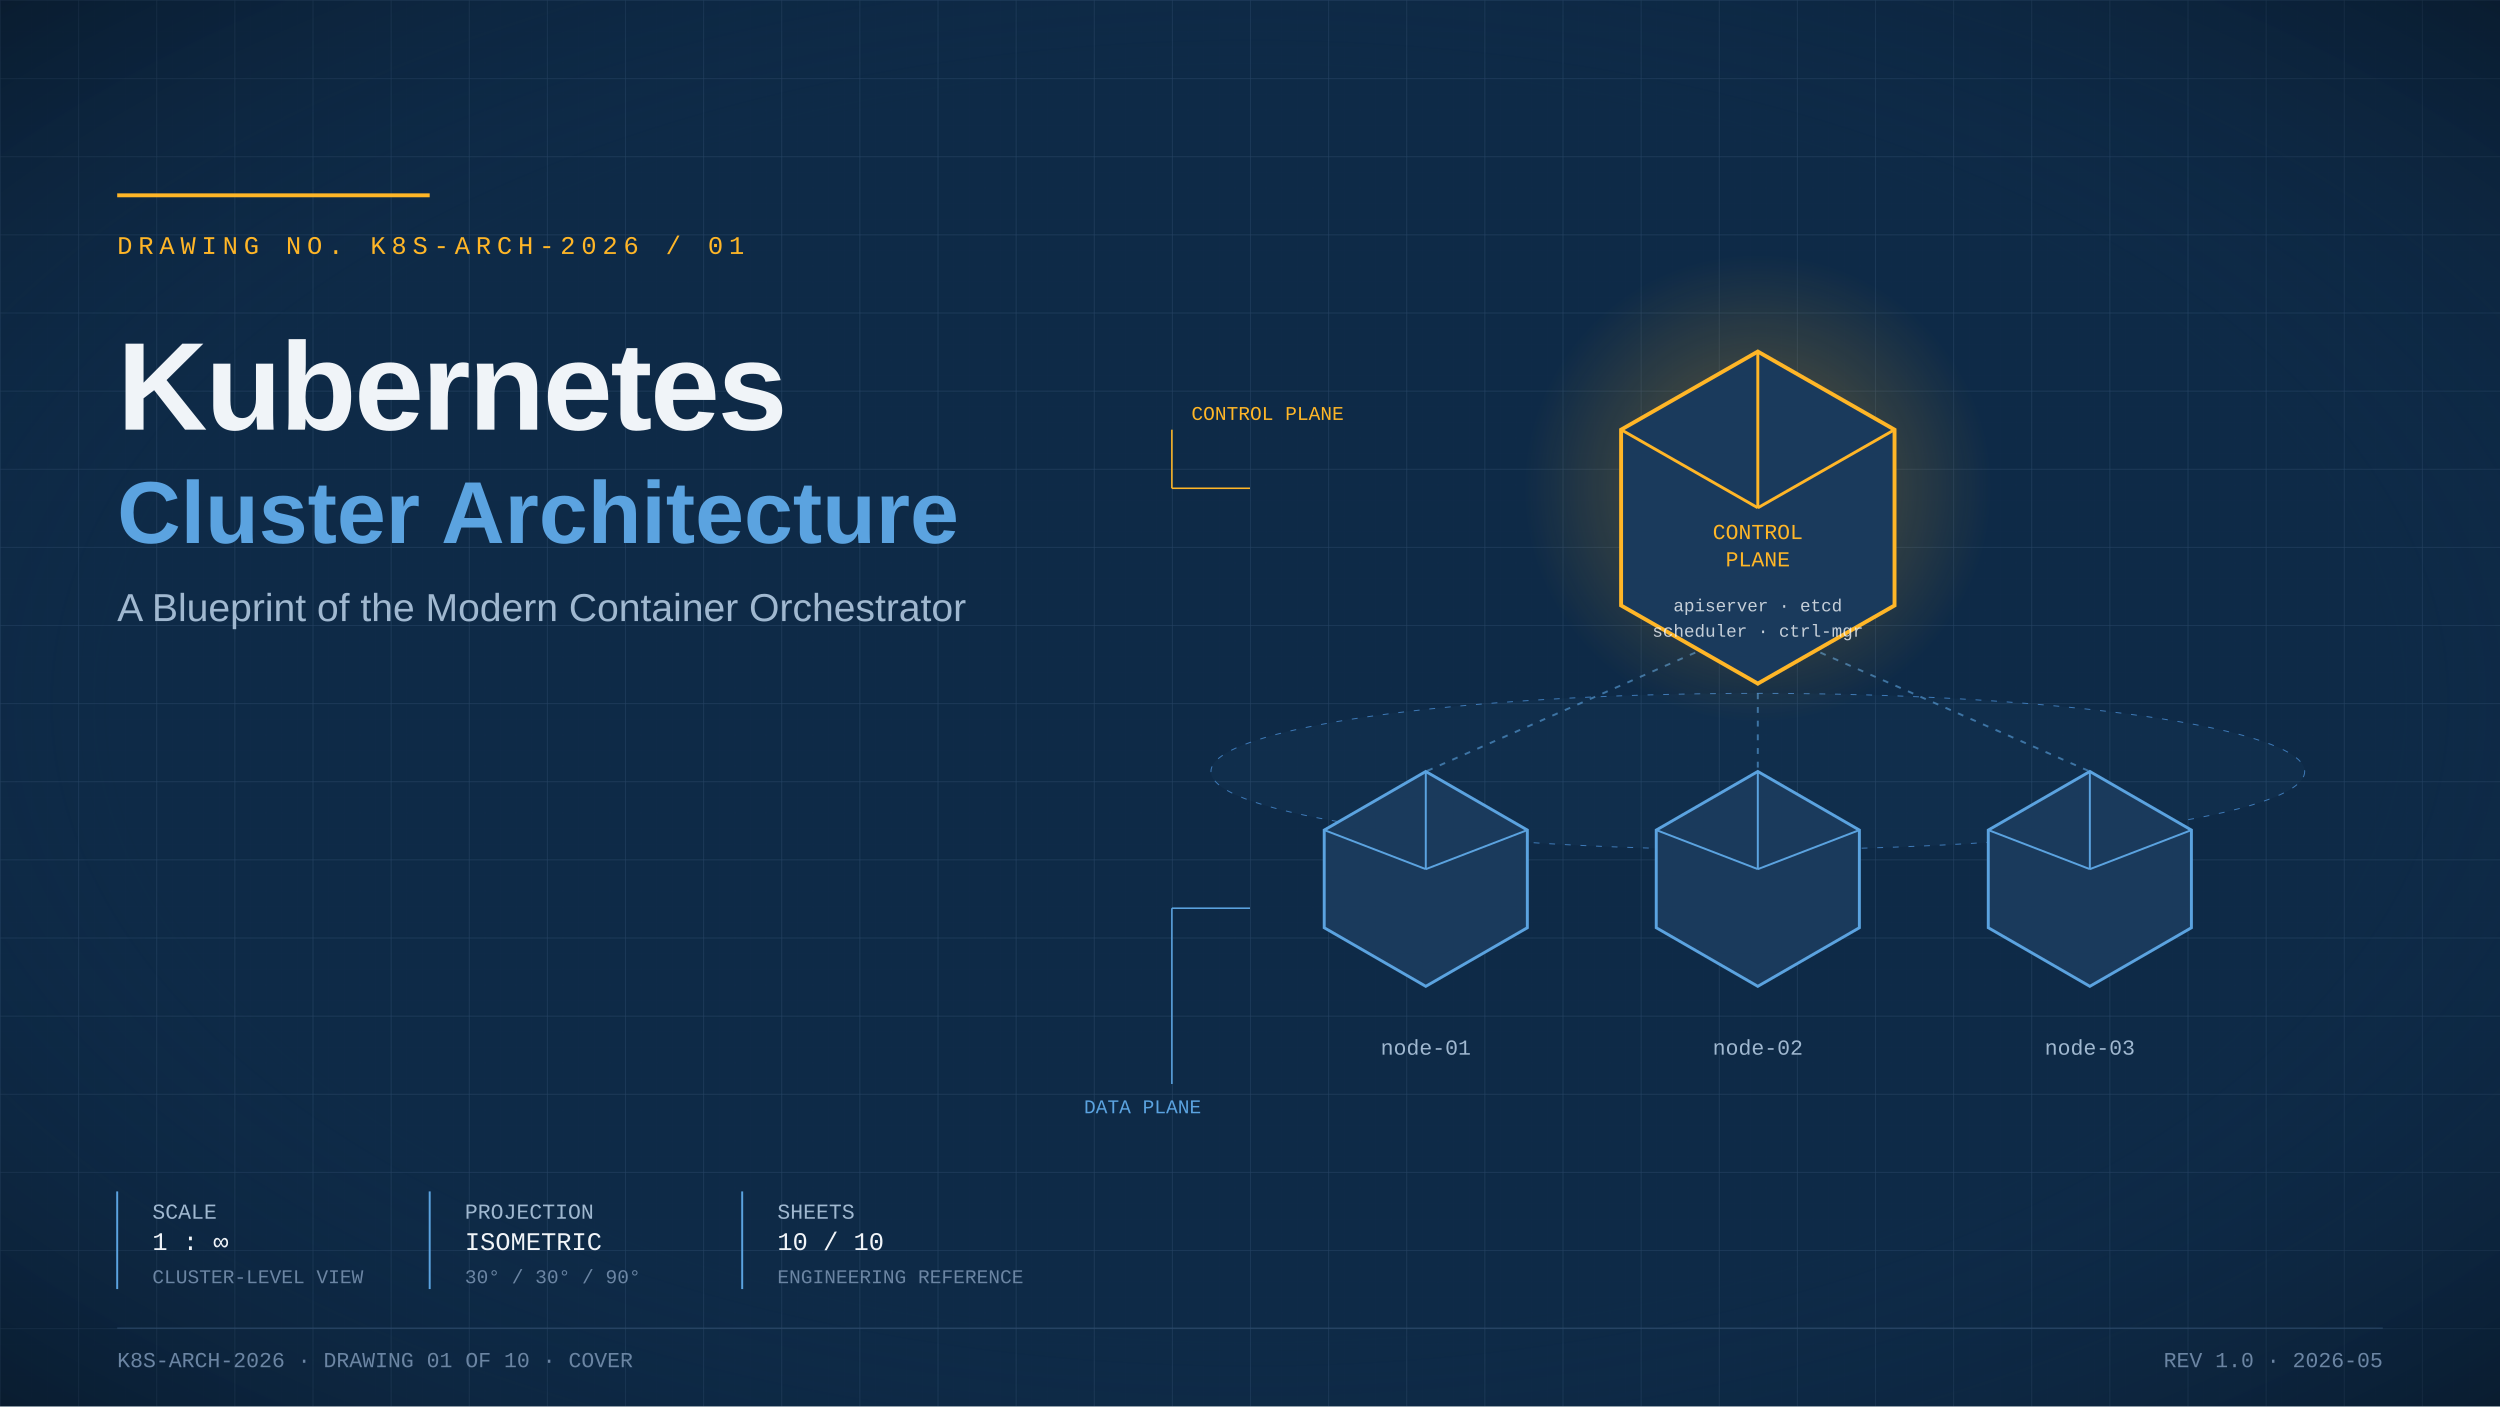
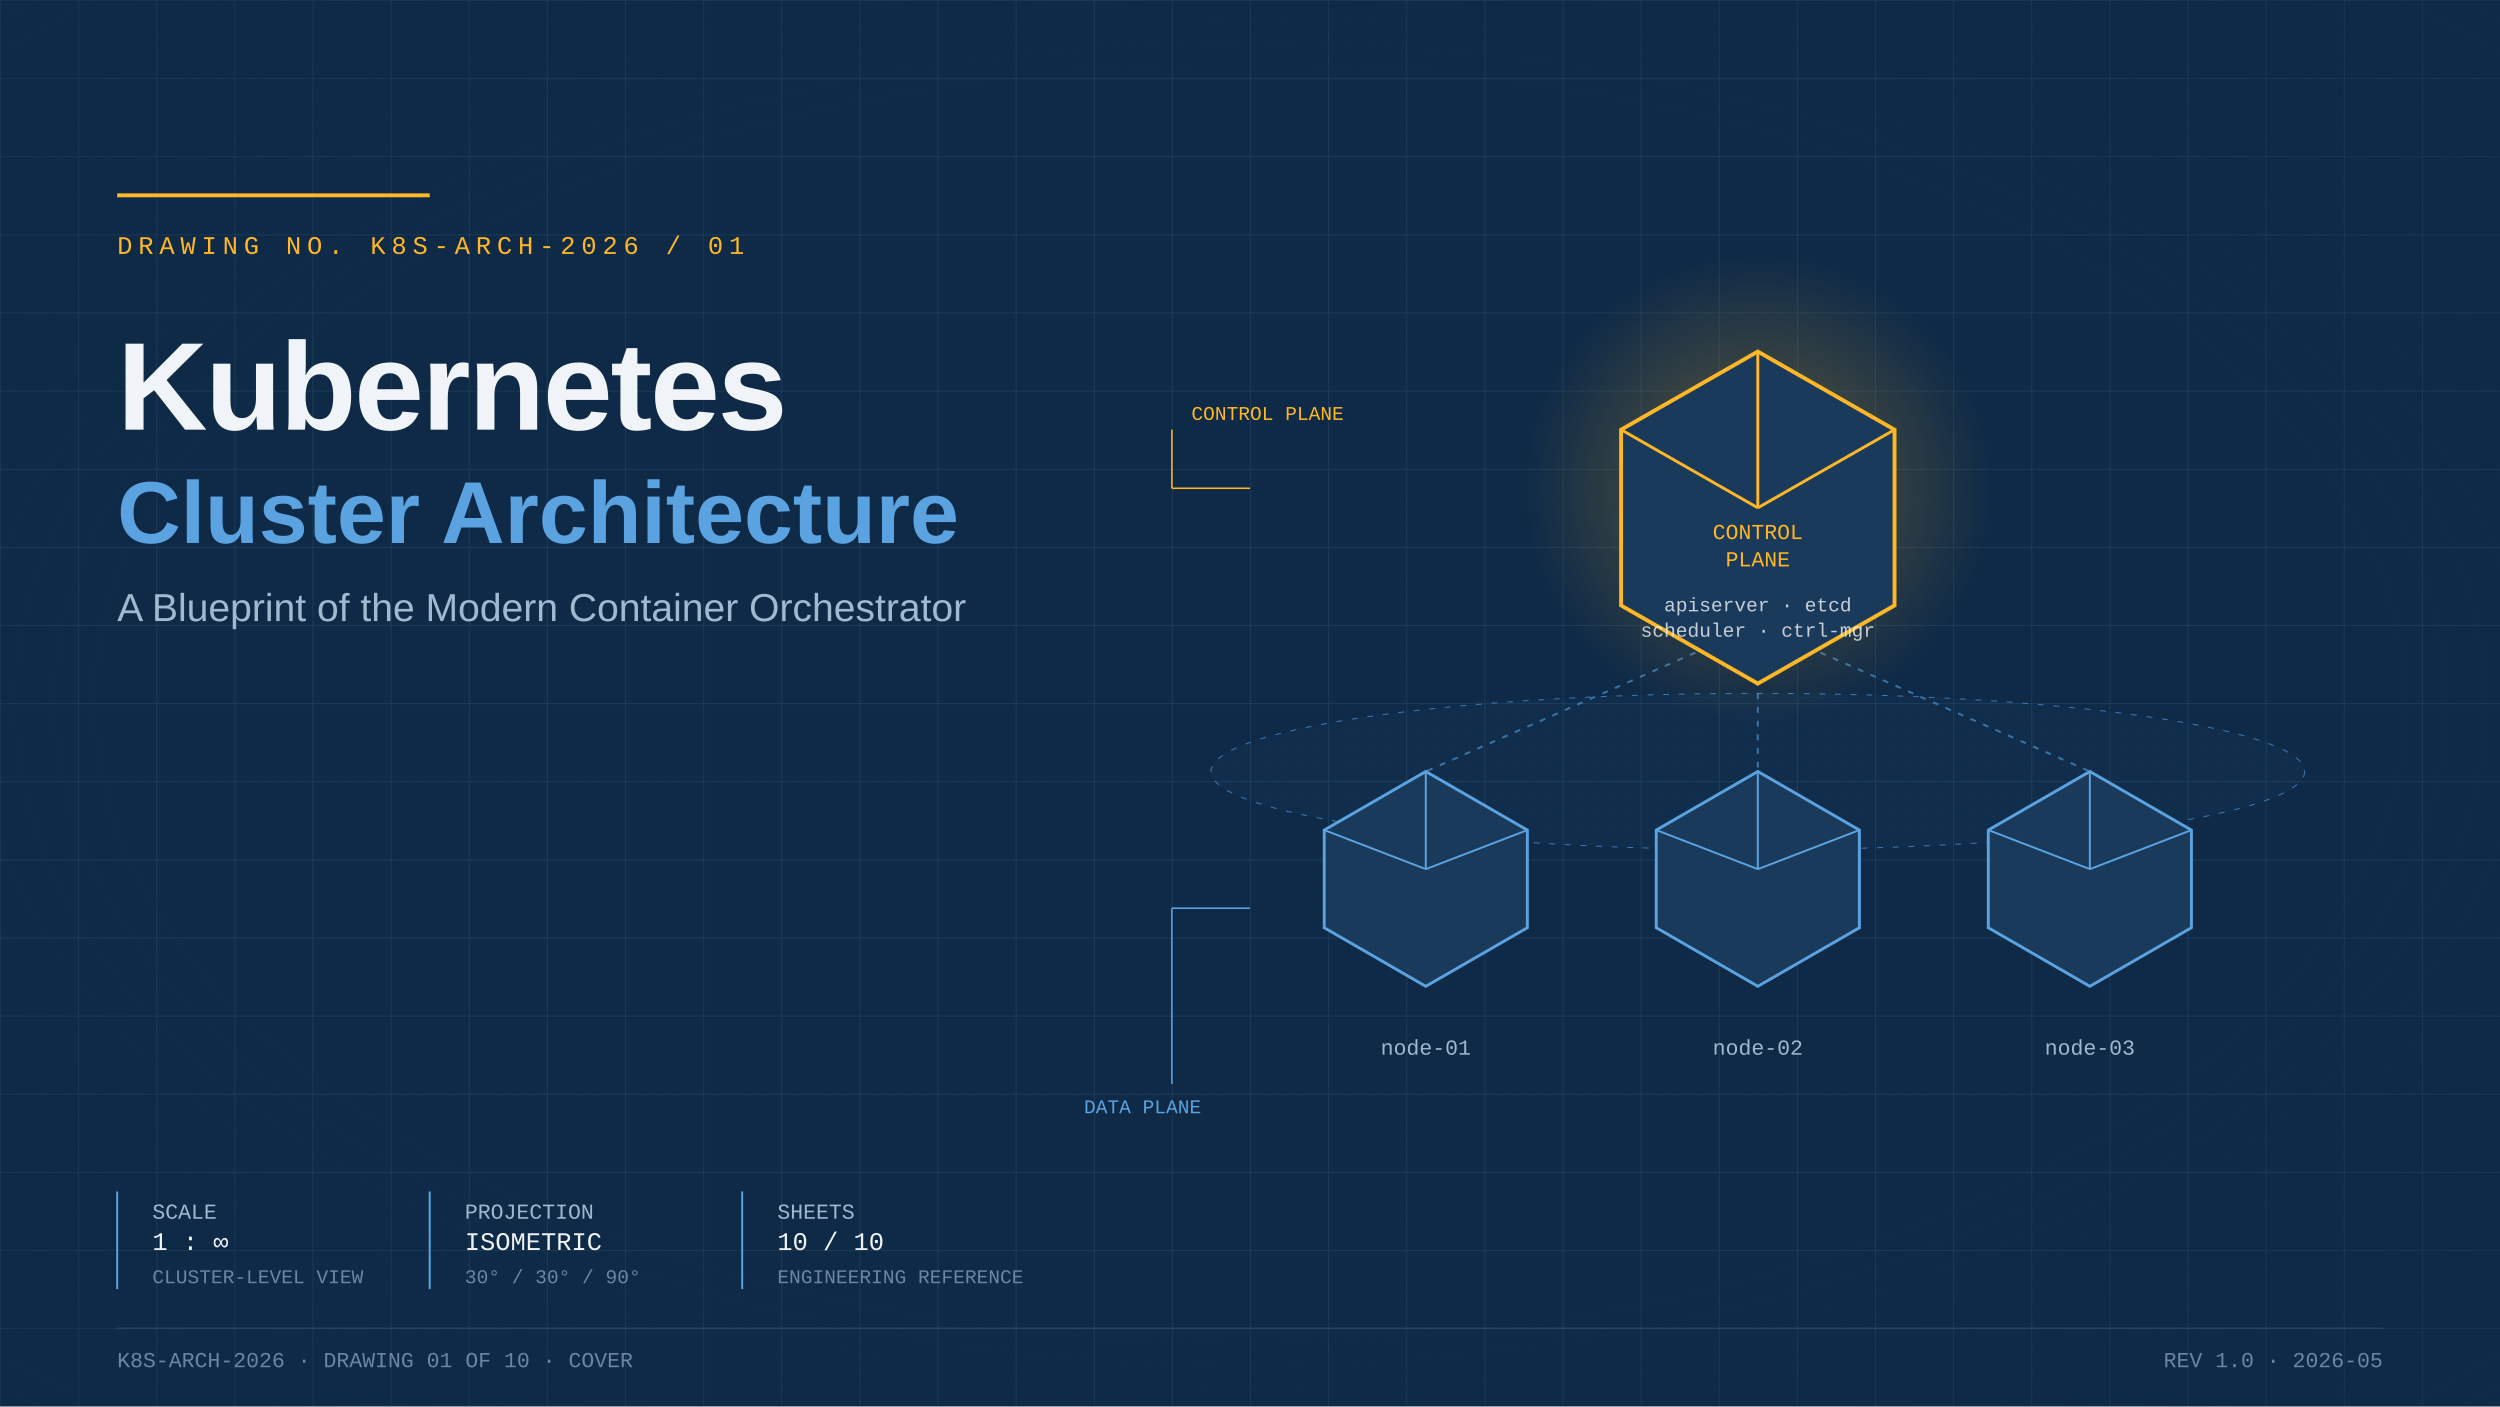
<svg xmlns="http://www.w3.org/2000/svg" viewBox="0 0 1280 720" width="1280" height="720">
  <defs>
    <pattern id="bpGridMajor" x="0" y="0" width="40" height="40" patternUnits="userSpaceOnUse" data-pptx-pattern="lgGrid">
      <rect width="40" height="40" fill="#0E2A47" />
      <path d="M 40 0 L 0 0 0 40" fill="none" stroke="#2D4A6B" stroke-width="0.6" />
    </pattern>
    <pattern id="bpGridMinor" x="0" y="0" width="8" height="8" patternUnits="userSpaceOnUse" data-pptx-pattern="smGrid">
      <rect width="8" height="8" fill="#0E2A47" />
      <path d="M 8 0 L 0 0 0 8" fill="none" stroke="#1A3A5C" stroke-width="0.3" />
    </pattern>
    <radialGradient id="bgVignette" cx="50%" cy="50%" r="75%">
      <stop offset="60%" stop-color="#0E2A47" stop-opacity="0" />
-       <stop offset="100%" stop-color="#000000" stop-opacity="0.45" />
+       <stop offset="100%" stop-color="#0E2A47" stop-opacity="0.45" />
    </radialGradient>
    <radialGradient id="amberGlow" cx="50%" cy="50%" r="50%">
      <stop offset="0%" stop-color="#FFB627" stop-opacity="0.35" />
      <stop offset="100%" stop-color="#FFB627" stop-opacity="0" />
    </radialGradient>
  </defs>
  <g id="bg">
    <rect width="1280" height="720" fill="#0E2A47" />
    <rect width="1280" height="720" fill="url(#bpGridMinor)" opacity="0.5" />
    <rect width="1280" height="720" fill="url(#bpGridMajor)" opacity="0.7" />
    <rect width="1280" height="720" fill="url(#bgVignette)" />
  </g>
  <g id="title-block">
    <line x1="60" y1="100" x2="220" y2="100" stroke="#FFB627" stroke-width="2" />
    <text x="60" y="130" font-family="Consolas, 'Courier New', monospace" font-size="13" fill="#FFB627" letter-spacing="3">DRAWING NO. K8S-ARCH-2026 / 01</text>
    <text x="60" y="220" font-family="Arial, 'Microsoft YaHei', sans-serif" font-size="64" font-weight="bold" fill="#F0F4F8" letter-spacing="-1">Kubernetes</text>
    <text x="60" y="278" font-family="Arial, 'Microsoft YaHei', sans-serif" font-size="45" font-weight="bold" fill="#5BA3E0">Cluster Architecture</text>
    <text x="60" y="318" font-family="Arial, 'Microsoft YaHei', sans-serif" font-size="20" fill="#A0B8D0">A Blueprint of the Modern Container Orchestrator</text>
  </g>
  <g id="metadata-block">
    <line x1="60" y1="610" x2="60" y2="660" stroke="#5BA3E0" stroke-width="1" />
    <text x="78" y="624" font-family="Consolas, 'Courier New', monospace" font-size="11" fill="#A0B8D0">SCALE</text>
    <text x="78" y="640" font-family="Consolas, 'Courier New', monospace" font-size="13" fill="#F0F4F8">1 : ∞</text>
    <text x="78" y="657" font-family="Consolas, 'Courier New', monospace" font-size="10" fill="#6B85A3">CLUSTER-LEVEL VIEW</text>
    <line x1="220" y1="610" x2="220" y2="660" stroke="#5BA3E0" stroke-width="1" />
    <text x="238" y="624" font-family="Consolas, 'Courier New', monospace" font-size="11" fill="#A0B8D0">PROJECTION</text>
    <text x="238" y="640" font-family="Consolas, 'Courier New', monospace" font-size="13" fill="#F0F4F8">ISOMETRIC</text>
    <text x="238" y="657" font-family="Consolas, 'Courier New', monospace" font-size="10" fill="#6B85A3">30° / 30° / 90°</text>
    <line x1="380" y1="610" x2="380" y2="660" stroke="#5BA3E0" stroke-width="1" />
    <text x="398" y="624" font-family="Consolas, 'Courier New', monospace" font-size="11" fill="#A0B8D0">SHEETS</text>
    <text x="398" y="640" font-family="Consolas, 'Courier New', monospace" font-size="13" fill="#F0F4F8">10 / 10</text>
    <text x="398" y="657" font-family="Consolas, 'Courier New', monospace" font-size="10" fill="#6B85A3">ENGINEERING REFERENCE</text>
  </g>
  <g id="cluster-decor">
    <ellipse cx="900" cy="395" rx="280" ry="40" fill="#5BA3E0" fill-opacity="0.04" stroke="#3E7AB8" stroke-width="0.5" stroke-dasharray="3 5" />
    <line x1="900" y1="320" x2="730" y2="395" stroke="#5BA3E0" stroke-width="1" stroke-dasharray="3 4" opacity="0.6" />
    <line x1="900" y1="320" x2="900" y2="395" stroke="#5BA3E0" stroke-width="1" stroke-dasharray="3 4" opacity="0.6" />
    <line x1="900" y1="320" x2="1070" y2="395" stroke="#5BA3E0" stroke-width="1" stroke-dasharray="3 4" opacity="0.6" />
    <line x1="600" y1="250" x2="640" y2="250" stroke="#FFB627" stroke-width="0.8" />
    <line x1="600" y1="250" x2="600" y2="220" stroke="#FFB627" stroke-width="0.8" />
    <text x="610" y="215" font-family="Consolas, 'Courier New', monospace" font-size="10" fill="#FFB627">CONTROL PLANE</text>
    <line x1="600" y1="465" x2="640" y2="465" stroke="#5BA3E0" stroke-width="0.8" />
    <line x1="600" y1="465" x2="600" y2="555" stroke="#5BA3E0" stroke-width="0.8" />
    <text x="555" y="570" font-family="Consolas, 'Courier New', monospace" font-size="10" fill="#5BA3E0">DATA PLANE</text>
  </g>
  <g id="cp-node">
    <circle cx="900" cy="250" r="120" fill="url(#amberGlow)" />
    <polygon points="900,180 970,220 970,310 900,350 830,310 830,220" fill="#1A3A5C" stroke="#FFB627" stroke-width="2" />
    <line x1="900" y1="180" x2="900" y2="260" stroke="#FFB627" stroke-width="1.5" />
    <line x1="900" y1="260" x2="830" y2="220" stroke="#FFB627" stroke-width="1.5" />
    <line x1="900" y1="260" x2="970" y2="220" stroke="#FFB627" stroke-width="1.5" />
    <text x="900" y="276" font-family="Consolas, 'Courier New', monospace" font-size="11" fill="#FFB627" text-anchor="middle">CONTROL</text>
    <text x="900" y="290" font-family="Consolas, 'Courier New', monospace" font-size="11" fill="#FFB627" text-anchor="middle">PLANE</text>
-     <text x="900" y="313" font-family="Consolas, 'Courier New', monospace" font-size="9" fill="#F0F4F8" text-anchor="middle" opacity="0.8">apiserver · etcd</text>
-     <text x="900" y="326" font-family="Consolas, 'Courier New', monospace" font-size="9" fill="#F0F4F8" text-anchor="middle" opacity="0.8">scheduler · ctrl-mgr</text>
+     <text x="900" y="313" font-family="Consolas, 'Courier New', monospace" font-size="10" fill="#F0F4F8" text-anchor="middle" opacity="0.8">apiserver · etcd</text>
+     <text x="900" y="326" font-family="Consolas, 'Courier New', monospace" font-size="10" fill="#F0F4F8" text-anchor="middle" opacity="0.8">scheduler · ctrl-mgr</text>
  </g>
  <g id="worker-1">
    <polygon points="730,395 782,425 782,475 730,505 678,475 678,425" fill="#1A3A5C" stroke="#5BA3E0" stroke-width="1.5" />
    <line x1="730" y1="395" x2="730" y2="445" stroke="#5BA3E0" stroke-width="1" />
    <line x1="730" y1="445" x2="678" y2="425" stroke="#5BA3E0" stroke-width="1" />
    <line x1="730" y1="445" x2="782" y2="425" stroke="#5BA3E0" stroke-width="1" />
    <text x="730" y="540" font-family="Consolas, 'Courier New', monospace" font-size="11" fill="#A0B8D0" text-anchor="middle">node-01</text>
  </g>
  <g id="worker-2">
    <polygon points="900,395 952,425 952,475 900,505 848,475 848,425" fill="#1A3A5C" stroke="#5BA3E0" stroke-width="1.5" />
    <line x1="900" y1="395" x2="900" y2="445" stroke="#5BA3E0" stroke-width="1" />
    <line x1="900" y1="445" x2="848" y2="425" stroke="#5BA3E0" stroke-width="1" />
    <line x1="900" y1="445" x2="952" y2="425" stroke="#5BA3E0" stroke-width="1" />
    <text x="900" y="540" font-family="Consolas, 'Courier New', monospace" font-size="11" fill="#A0B8D0" text-anchor="middle">node-02</text>
  </g>
  <g id="worker-3">
    <polygon points="1070,395 1122,425 1122,475 1070,505 1018,475 1018,425" fill="#1A3A5C" stroke="#5BA3E0" stroke-width="1.5" />
    <line x1="1070" y1="395" x2="1070" y2="445" stroke="#5BA3E0" stroke-width="1" />
    <line x1="1070" y1="445" x2="1018" y2="425" stroke="#5BA3E0" stroke-width="1" />
    <line x1="1070" y1="445" x2="1122" y2="425" stroke="#5BA3E0" stroke-width="1" />
    <text x="1070" y="540" font-family="Consolas, 'Courier New', monospace" font-size="11" fill="#A0B8D0" text-anchor="middle">node-03</text>
  </g>
  <g id="footer">
    <line x1="60" y1="680" x2="1220" y2="680" stroke="#2D4A6B" stroke-width="0.5" />
    <text x="60" y="700" font-family="Consolas, 'Courier New', monospace" font-size="11" fill="#6B85A3">K8S-ARCH-2026 · DRAWING 01 OF 10 · COVER</text>
    <text x="1220" y="700" font-family="Consolas, 'Courier New', monospace" font-size="11" fill="#6B85A3" text-anchor="end">REV 1.0 · 2026-05</text>
  </g>
</svg>
